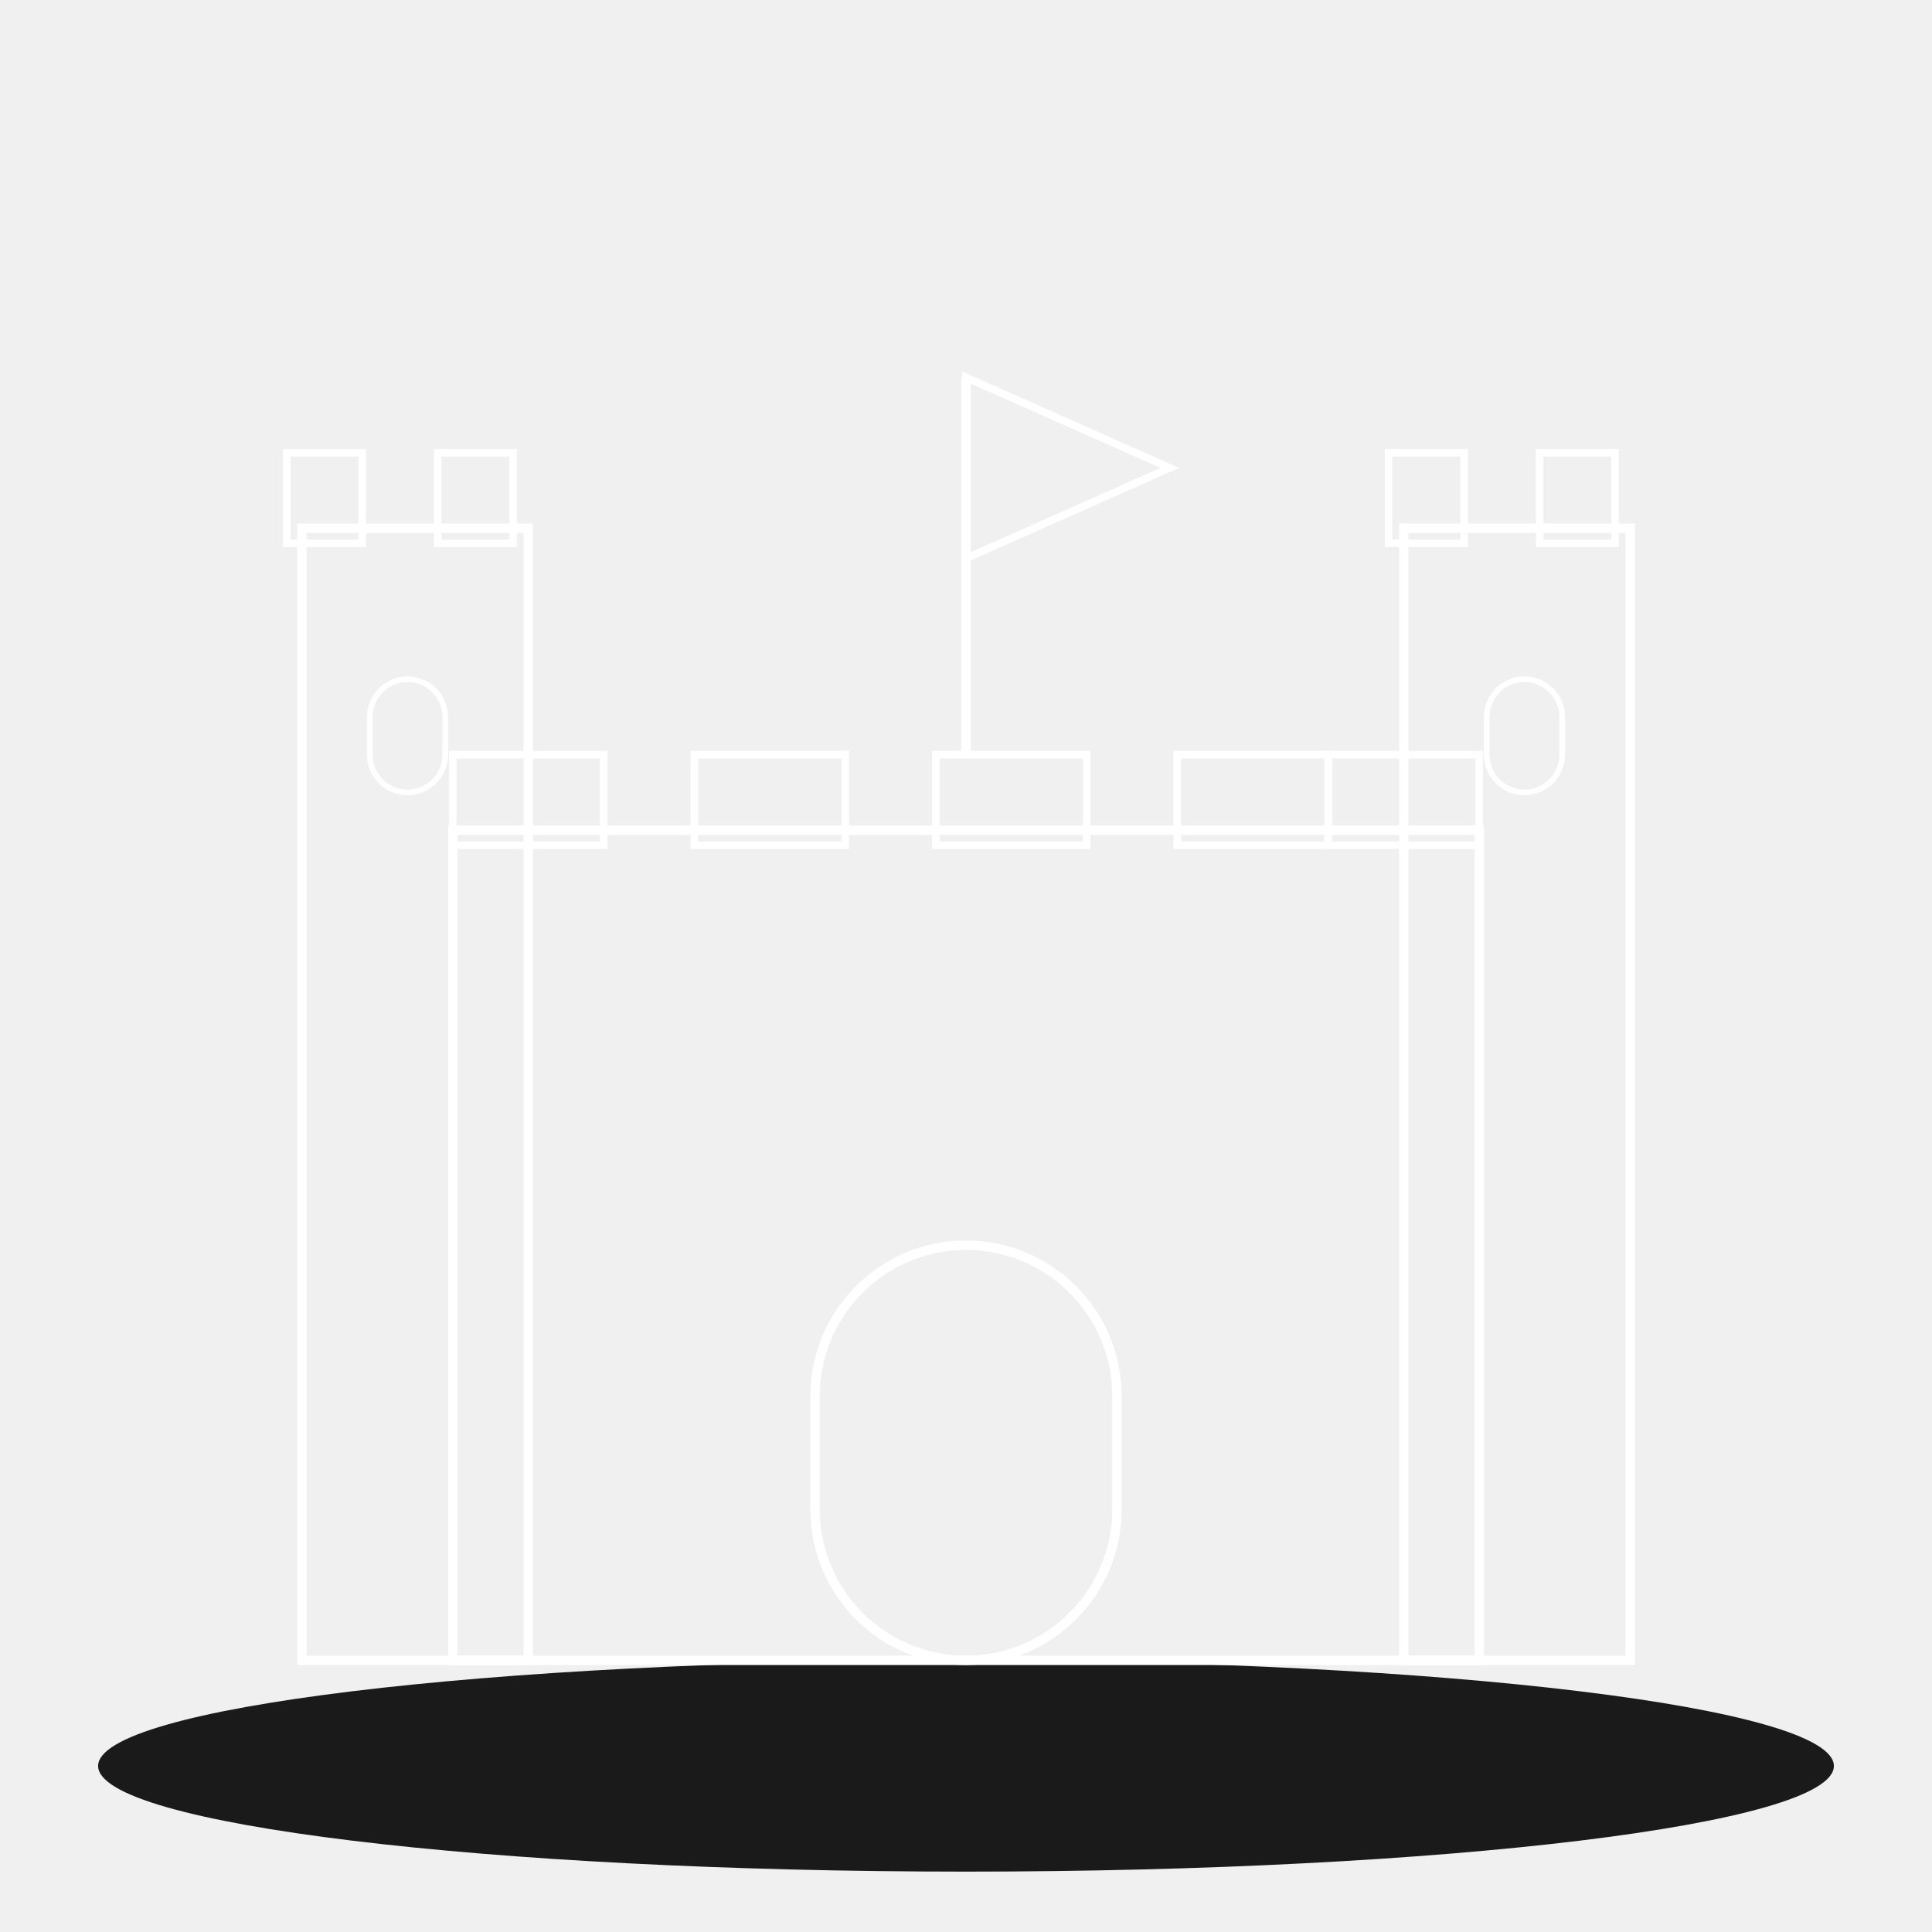
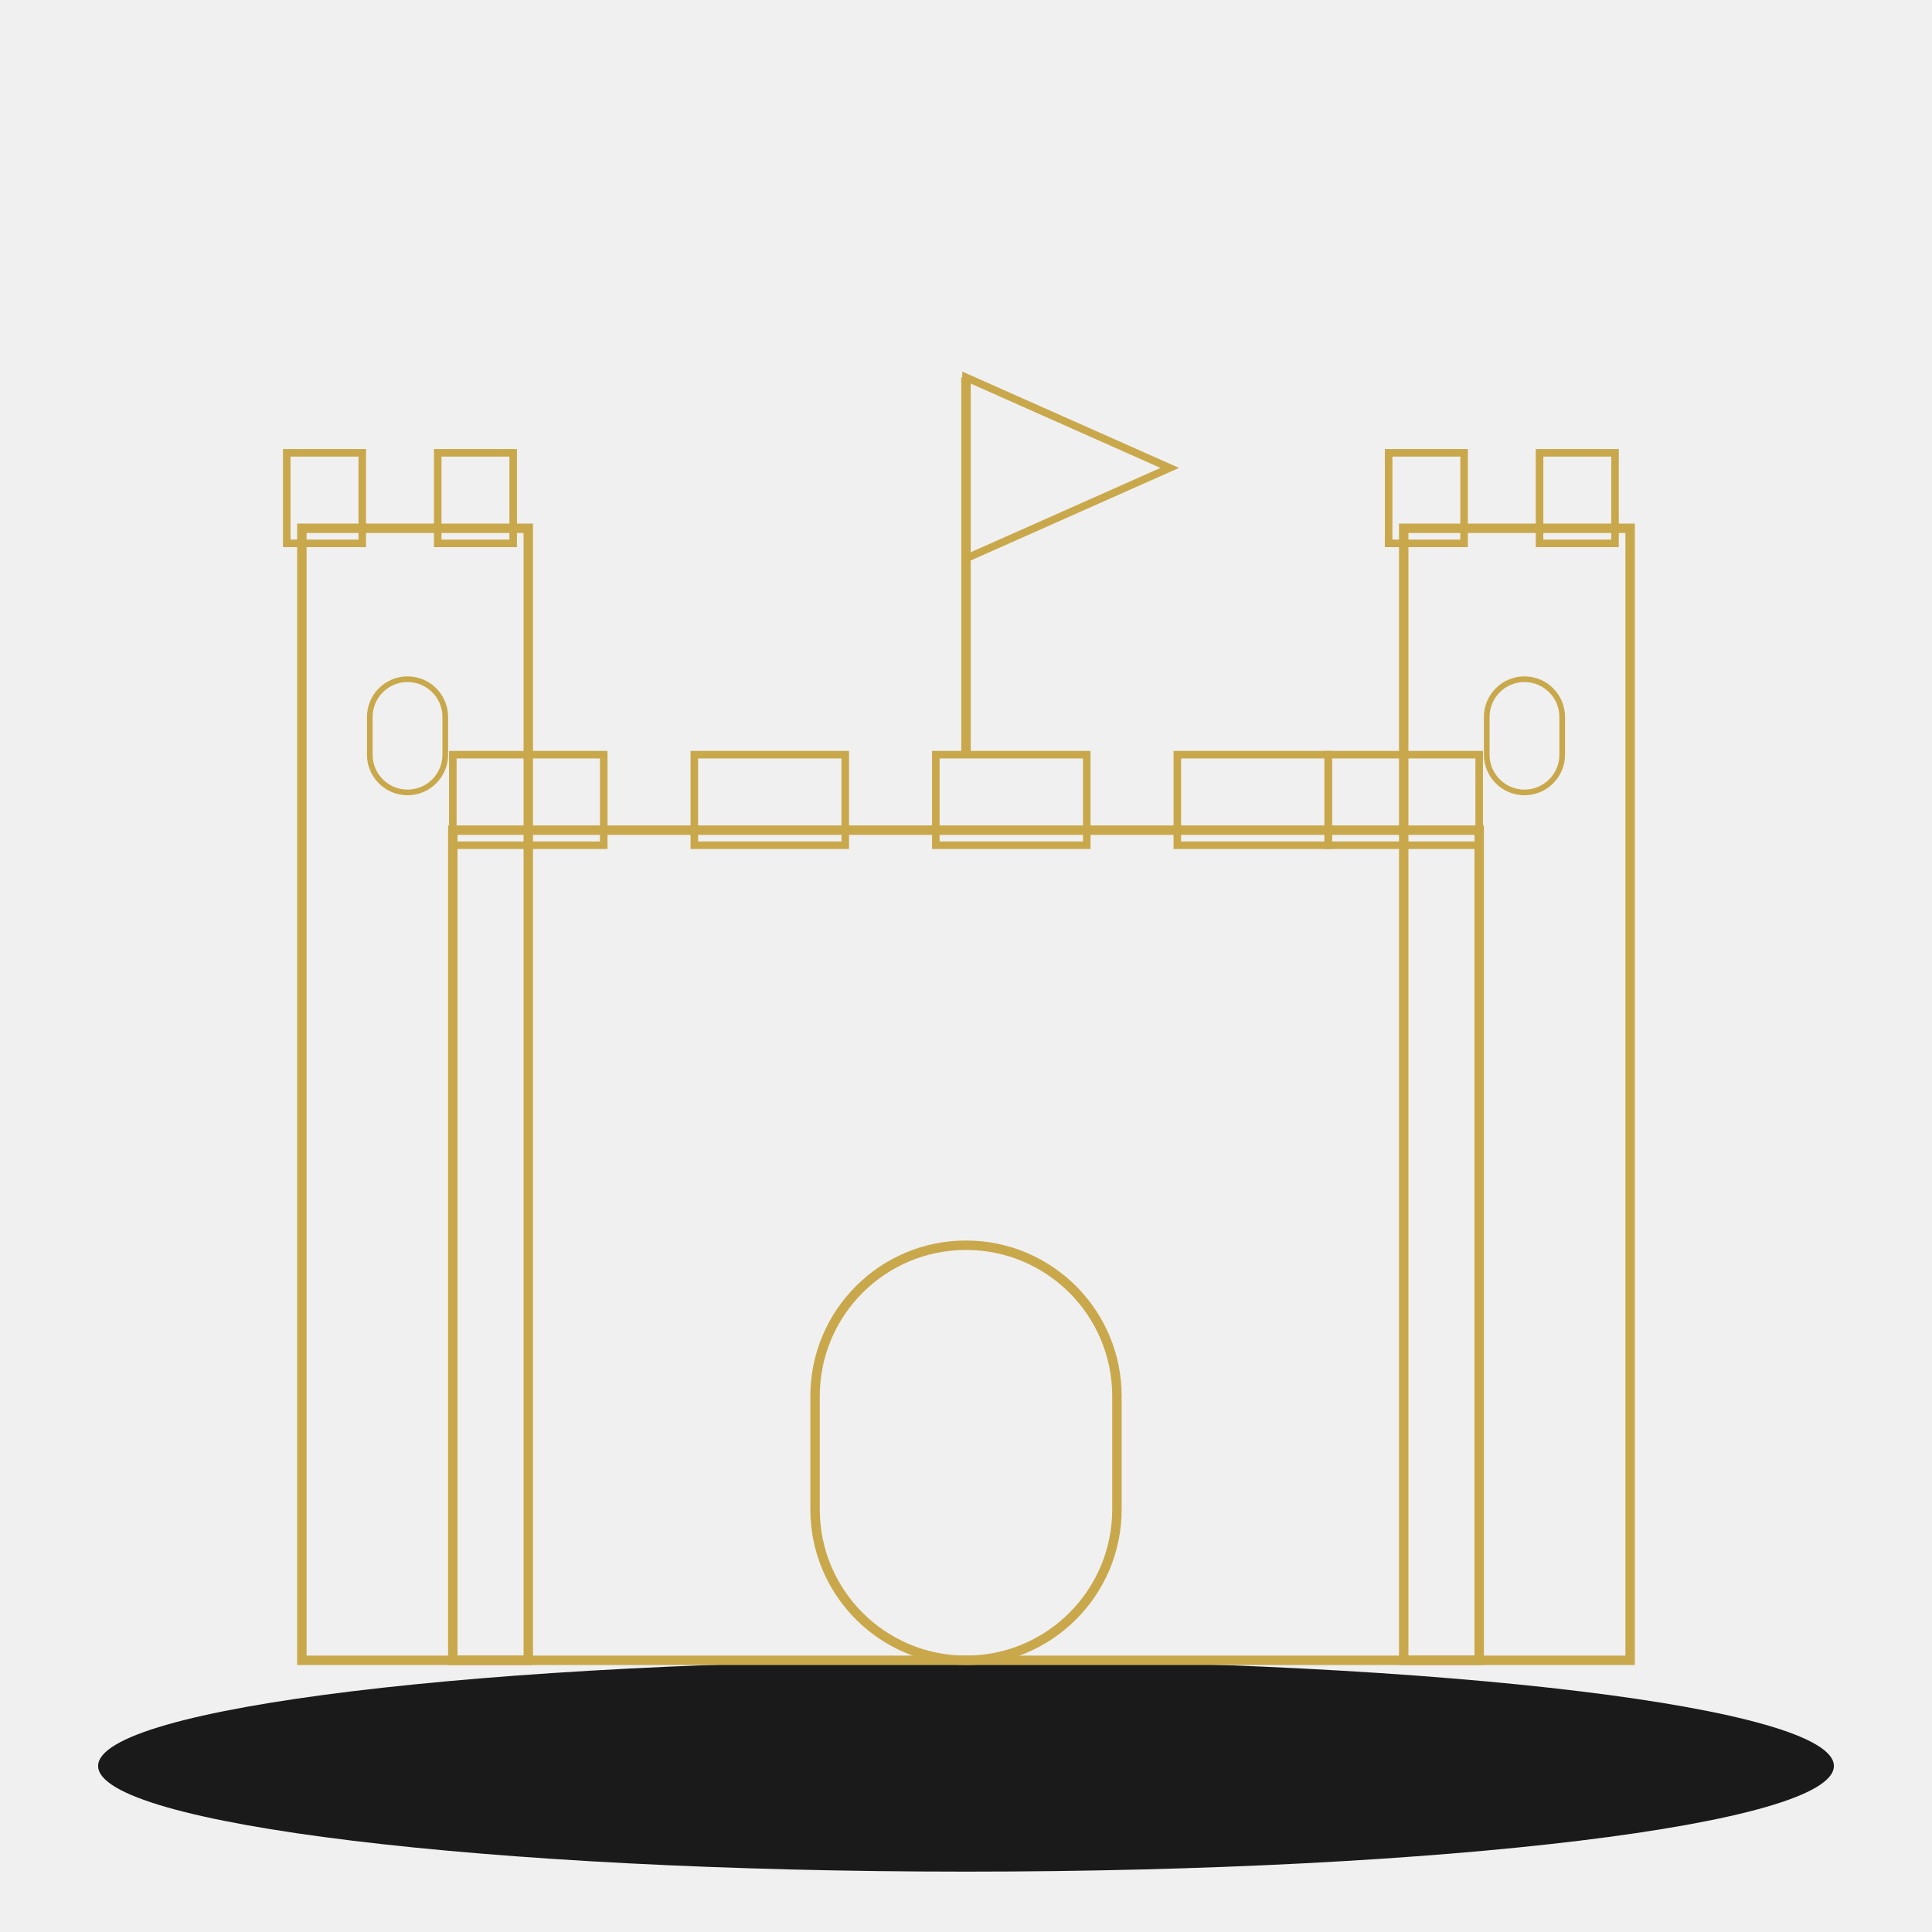
<svg xmlns="http://www.w3.org/2000/svg" viewBox="0 0 512 512" width="512" height="512">
  <g fill="#1A1A1A">
    <ellipse cx="256" cy="468" rx="230" ry="28" />
-     <rect x="120" y="220" width="272" height="220" stroke="white" stroke-width="2.5" fill="none" />
-     <rect x="120" y="200" width="40" height="24" stroke="white" stroke-width="2" fill="none" />
-     <rect x="184" y="200" width="40" height="24" stroke="white" stroke-width="2" fill="none" />
-     <rect x="248" y="200" width="40" height="24" stroke="white" stroke-width="2" fill="none" />
-     <rect x="312" y="200" width="40" height="24" stroke="white" stroke-width="2" fill="none" />
-     <rect x="352" y="200" width="40" height="24" stroke="white" stroke-width="2" fill="none" />
-     <rect x="80" y="140" width="60" height="300" stroke="white" stroke-width="2.5" fill="none" />
-     <rect x="76" y="120" width="20" height="24" stroke="white" stroke-width="2" fill="none" />
-     <rect x="116" y="120" width="20" height="24" stroke="white" stroke-width="2" fill="none" />
-     <rect x="372" y="140" width="60" height="300" stroke="white" stroke-width="2.5" fill="none" />
-     <rect x="368" y="120" width="20" height="24" stroke="white" stroke-width="2" fill="none" />
-     <rect x="408" y="120" width="20" height="24" stroke="white" stroke-width="2" fill="none" />
-     <rect x="216" y="330" width="80" height="110" rx="40" stroke="white" stroke-width="2.5" fill="none" />
-     <line x1="256" y1="100" x2="256" y2="200" stroke="white" stroke-width="2.5" />
-     <polygon points="256,100 310,124 256,148" fill="none" stroke="white" stroke-width="2" />
-     <rect x="98" y="180" width="20" height="30" rx="10" stroke="white" stroke-width="1.5" fill="none" />
-     <rect x="394" y="180" width="20" height="30" rx="10" stroke="white" stroke-width="1.5" fill="none" />
+     <rect x="120" y="220" width="272" height="220" stroke="#C9A84C" stroke-width="2.5" fill="none" />
+     <rect x="120" y="200" width="40" height="24" stroke="#C9A84C" stroke-width="2" fill="none" />
+     <rect x="184" y="200" width="40" height="24" stroke="#C9A84C" stroke-width="2" fill="none" />
+     <rect x="248" y="200" width="40" height="24" stroke="#C9A84C" stroke-width="2" fill="none" />
+     <rect x="312" y="200" width="40" height="24" stroke="#C9A84C" stroke-width="2" fill="none" />
+     <rect x="352" y="200" width="40" height="24" stroke="#C9A84C" stroke-width="2" fill="none" />
+     <rect x="80" y="140" width="60" height="300" stroke="#C9A84C" stroke-width="2.5" fill="none" />
+     <rect x="76" y="120" width="20" height="24" stroke="#C9A84C" stroke-width="2" fill="none" />
+     <rect x="116" y="120" width="20" height="24" stroke="#C9A84C" stroke-width="2" fill="none" />
+     <rect x="372" y="140" width="60" height="300" stroke="#C9A84C" stroke-width="2.5" fill="none" />
+     <rect x="368" y="120" width="20" height="24" stroke="#C9A84C" stroke-width="2" fill="none" />
+     <rect x="408" y="120" width="20" height="24" stroke="#C9A84C" stroke-width="2" fill="none" />
+     <rect x="216" y="330" width="80" height="110" rx="40" stroke="#C9A84C" stroke-width="2.5" fill="none" />
+     <line x1="256" y1="100" x2="256" y2="200" stroke="#C9A84C" stroke-width="2.5" />
+     <polygon points="256,100 310,124 256,148" fill="none" stroke="#C9A84C" stroke-width="2" />
+     <rect x="98" y="180" width="20" height="30" rx="10" stroke="#C9A84C" stroke-width="1.5" fill="none" />
+     <rect x="394" y="180" width="20" height="30" rx="10" stroke="#C9A84C" stroke-width="1.5" fill="none" />
  </g>
</svg>
